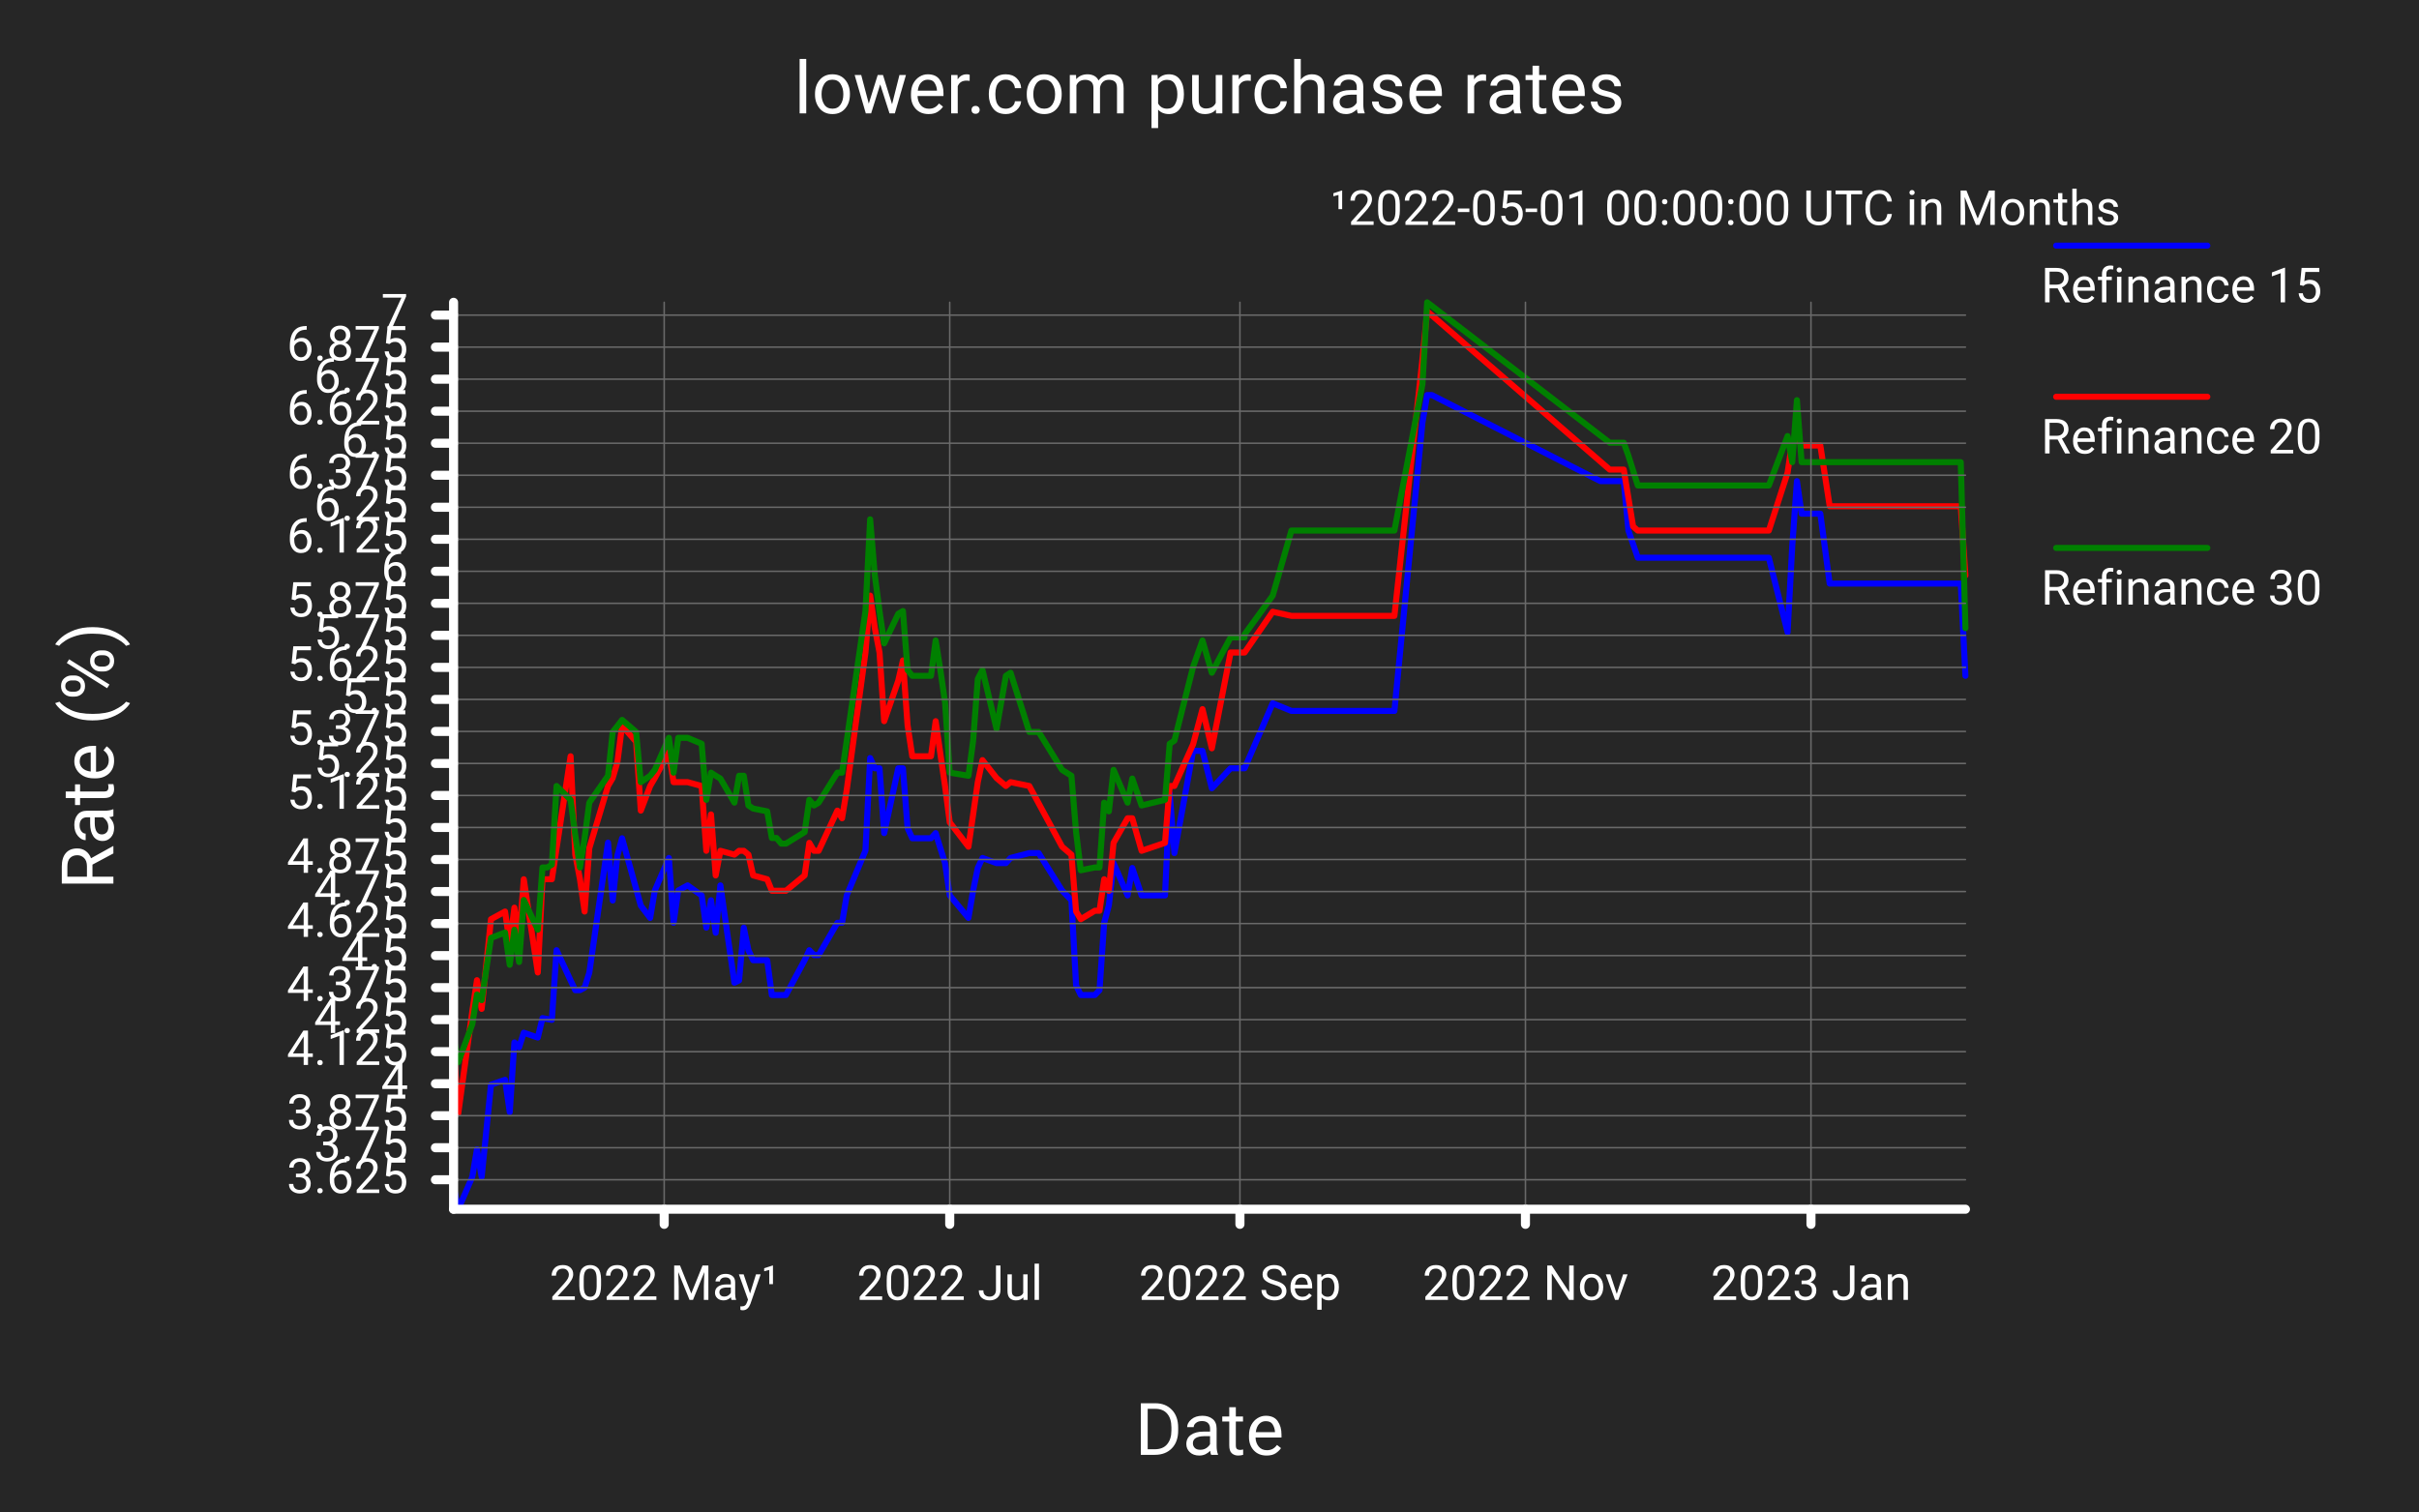
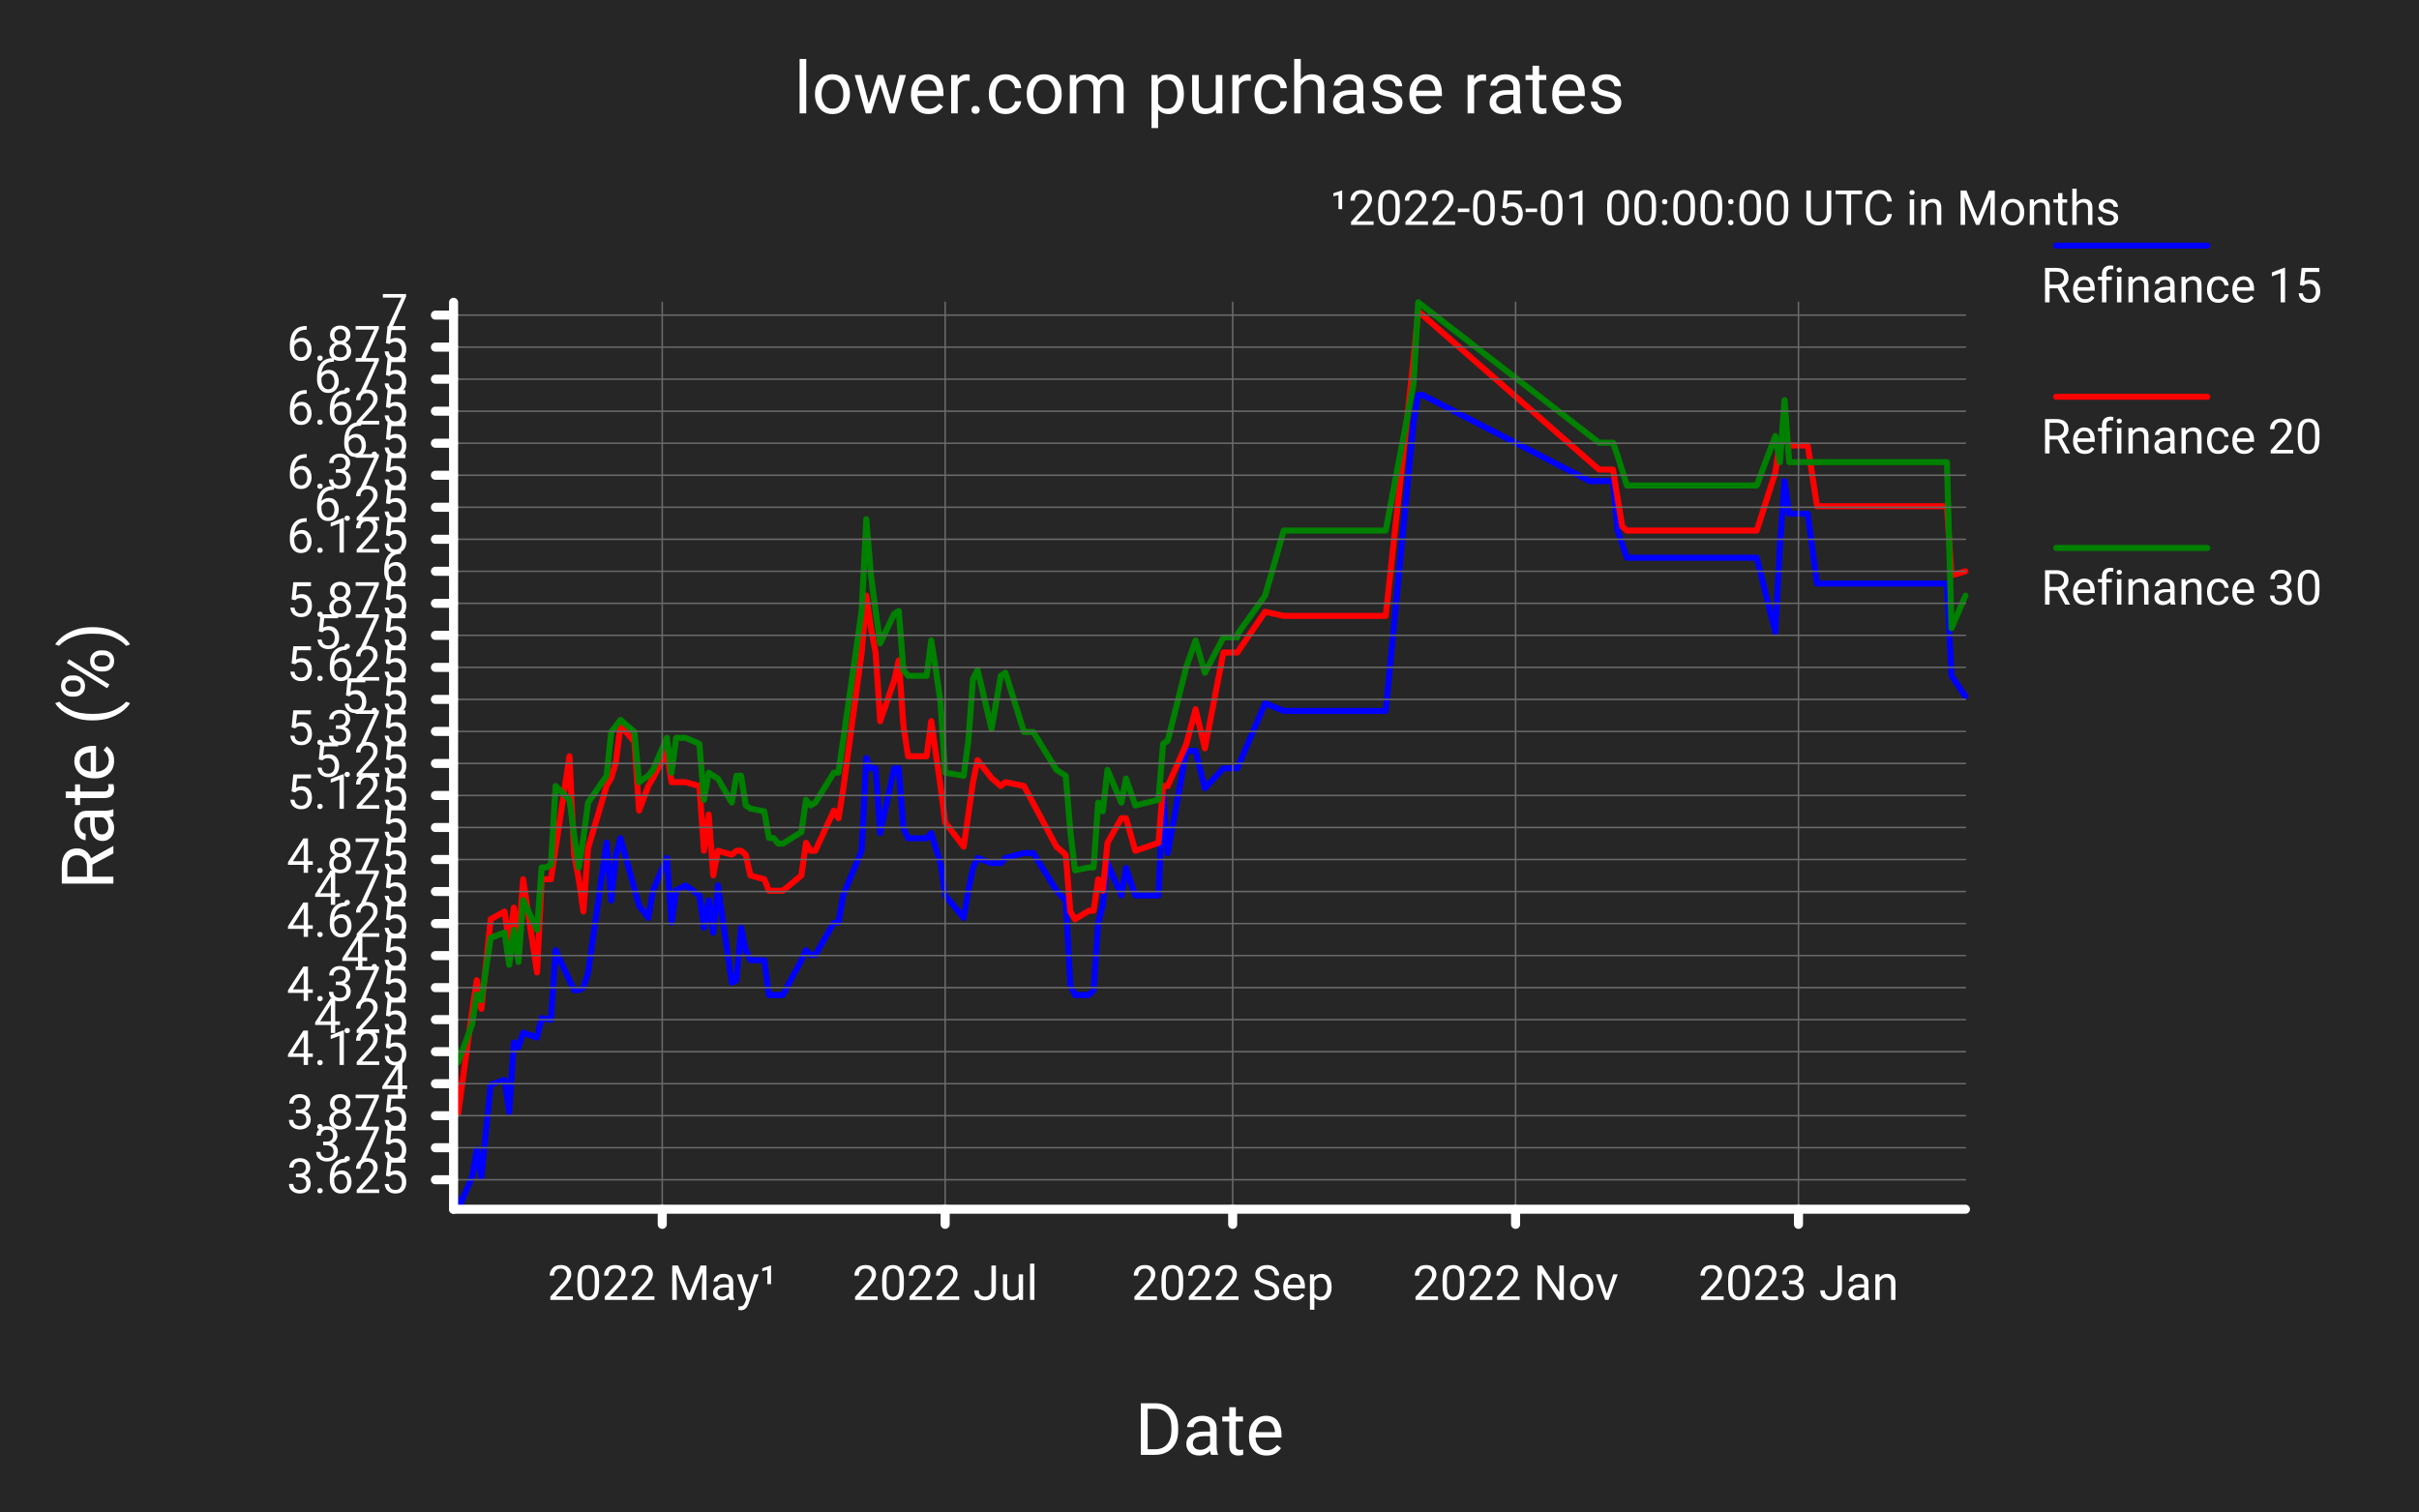
<svg xmlns="http://www.w3.org/2000/svg" class="poloto" width="800" height="500" viewBox="0 0 800 500">
  <style>.poloto{stroke-linecap:round;stroke-linejoin:round;font-family:Roboto,sans-serif;font-size:16px;}.poloto_background{fill:#262626;}.poloto_scatter{stroke-width:7}.poloto_tick_line{stroke:dimgray;stroke-width:0.5}.poloto_line{stroke-width:2}.poloto_text{fill: white;}.poloto_axis_lines{stroke: white;stroke-width:3;fill:none;stroke-dasharray:none}.poloto_title{font-size:24px;dominant-baseline:start;text-anchor:middle;}.poloto_xname{font-size:24px;dominant-baseline:start;text-anchor:middle;}.poloto_yname{font-size:24px;dominant-baseline:start;text-anchor:middle;}.poloto0stroke{stroke:blue;}.poloto1stroke{stroke:red;}.poloto2stroke{stroke:green;}.poloto3stroke{stroke:gold;}.poloto4stroke{stroke:aqua;}.poloto5stroke{stroke:lime;}.poloto6stroke{stroke:orange;}.poloto7stroke{stroke:chocolate;}.poloto0fill{fill:blue;}.poloto1fill{fill:red;}.poloto2fill{fill:green;}.poloto3fill{fill:gold;}.poloto4fill{fill:aqua;}.poloto5fill{fill:lime;}.poloto6fill{fill:orange;}.poloto7fill{fill:chocolate;}</style>
  <circle r="1e5" class="poloto_background" />
  <text class="poloto_text poloto_legend_text" x="675" y="100">Refinance 15</text>
  <line class="poloto_line poloto_legend_icon poloto0stroke poloto0legend" stroke="black" x1="680" x2="730" y1="81.25" y2="81.25" />
-   <path class="poloto_line poloto0stroke" fill="none" stroke="black" d=" M 150.00 392.46 L 151.55 400.00 L 156.19 389.32 L 157.74 380.17 L 159.29 389.32 L 159.29 389.32 L 162.38 358.81 L 167.03 357.20 L 168.58 367.88 L 170.12 344.83 L 171.67 346.44 L 173.22 341.61 L 177.86 343.22 L 179.41 336.78 L 179.41 336.78 L 182.51 337.37 L 184.06 314.32 L 188.70 324.32 L 190.25 327.54 L 191.80 327.54 L 193.34 326.69 L 194.89 321.78 L 201.08 278.73 L 202.63 297.88 L 204.18 283.05 L 205.73 277.29 L 205.73 277.29 L 211.92 299.58 L 215.02 303.64 L 216.56 294.58 L 221.21 283.81 L 222.76 305.25 L 224.30 294.58 L 224.30 294.58 L 227.40 292.88 L 232.04 296.19 L 233.59 306.86 L 233.59 306.86 L 235.14 297.80 L 236.69 308.56 L 238.24 292.88 L 242.88 325.08 L 244.43 324.32 L 245.98 306.86 L 245.98 306.86 L 247.52 314.32 L 249.07 317.63 L 253.72 317.63 L 255.26 329.15 L 256.81 329.15 L 258.36 329.15 L 259.91 329.15 L 266.10 317.63 L 267.65 314.32 L 269.20 315.93 L 270.74 315.93 L 270.74 315.93 L 276.93 305.25 L 278.48 305.25 L 280.03 296.19 L 286.22 281.36 L 287.77 250.76 L 289.32 254.15 L 290.87 254.15 L 292.41 275.59 L 297.06 254.15 L 298.61 254.15 L 300.15 273.90 L 301.70 277.29 L 307.89 277.29 L 309.44 275.59 L 310.99 280.59 L 312.54 285.51 L 314.09 296.19 L 320.28 303.64 L 321.83 294.58 L 323.37 287.12 L 324.92 283.81 L 329.57 285.51 L 332.66 285.51 L 334.21 283.81 L 340.40 282.20 L 340.40 282.20 L 340.40 282.20 L 340.40 282.20 L 340.40 282.20 L 340.40 282.20 L 343.50 282.20 L 343.50 282.20 L 343.50 282.20 L 343.50 282.20 L 343.50 282.20 L 343.50 282.20 L 351.24 294.58 L 354.33 297.80 L 355.88 325.93 L 357.43 329.15 L 362.07 329.15 L 363.62 327.54 L 365.17 305.25 L 366.72 299.49 L 368.27 285.51 L 372.91 296.19 L 372.91 296.19 L 374.46 287.12 L 377.55 296.19 L 377.55 296.19 L 385.29 296.19 L 386.84 262.46 L 388.39 282.20 L 394.58 248.39 L 397.68 248.39 L 397.68 248.39 L 400.77 260.76 L 406.97 254.15 L 406.97 254.15 L 406.97 254.15 L 406.97 254.15 L 406.97 254.15 L 406.97 254.15 L 406.97 254.15 L 406.97 254.15 L 406.97 254.15 L 411.61 254.15 L 420.90 232.63 L 427.09 235.17 L 427.09 235.17 L 431.73 235.17 L 437.93 235.17 L 439.47 235.17 L 439.47 235.17 L 439.47 235.17 L 439.47 235.17 L 439.47 235.17 L 459.60 235.17 L 461.15 235.17 L 470.43 139.75 L 471.98 130.68 L 473.53 130.68 L 529.26 159.15 L 535.45 159.15 L 537.00 159.15 L 538.54 175.51 L 541.64 184.49 L 541.64 184.49 L 547.83 184.49 L 549.38 184.49 L 550.93 184.49 L 552.48 184.49 L 557.12 184.49 L 558.67 184.49 L 561.76 184.49 L 563.31 184.49 L 567.96 184.49 L 569.50 184.49 L 569.50 184.49 L 574.15 184.49 L 578.79 184.49 L 580.34 184.49 L 581.89 184.49 L 583.44 184.49 L 584.98 184.49 L 591.18 209.15 L 592.72 180.68 L 594.27 159.15 L 595.82 169.92 L 600.46 169.92 L 602.01 169.92 L 602.01 169.92 L 605.11 193.05 L 606.66 193.05 L 611.30 193.05 L 612.85 193.05 L 614.40 193.05 L 615.94 193.05 L 617.49 193.05 L 617.49 193.05 L 617.49 193.05 L 617.49 193.05 L 625.23 193.05 L 628.33 193.05 L 632.97 193.05 L 634.52 193.05 L 637.62 193.05 L 639.16 193.05 L 645.36 193.05 L 646.90 193.05 L 648.45 193.05 L 650.00 223.56" />
+   <path class="poloto_line poloto0stroke" fill="none" stroke="black" d=" M 150.00 392.46 L 151.53 400.00 L 156.13 389.32 L 157.67 380.17 L 159.20 389.32 L 159.20 389.32 L 162.27 358.81 L 166.87 357.20 L 168.40 367.88 L 169.94 344.83 L 171.47 346.44 L 173.01 341.61 L 177.61 343.22 L 179.14 336.78 L 179.14 336.78 L 182.21 337.37 L 183.74 314.32 L 188.34 324.32 L 189.88 327.54 L 191.41 327.54 L 192.94 326.69 L 194.48 321.78 L 200.61 278.73 L 202.15 297.88 L 203.68 283.05 L 205.21 277.29 L 205.21 277.29 L 211.35 299.58 L 214.42 303.64 L 215.95 294.58 L 220.55 283.81 L 222.09 305.25 L 223.62 294.58 L 223.62 294.58 L 226.69 292.88 L 231.29 296.19 L 232.82 306.86 L 232.82 306.86 L 234.36 297.80 L 235.89 308.56 L 237.42 292.88 L 242.02 325.08 L 243.56 324.32 L 245.09 306.86 L 245.09 306.86 L 246.63 314.32 L 248.16 317.63 L 252.76 317.63 L 254.29 329.15 L 255.83 329.15 L 257.36 329.15 L 258.90 329.15 L 265.03 317.63 L 266.56 314.32 L 268.10 315.93 L 269.63 315.93 L 269.63 315.93 L 275.77 305.25 L 277.30 305.25 L 278.83 296.19 L 284.97 281.36 L 286.50 250.76 L 288.04 254.15 L 289.57 254.15 L 291.10 275.59 L 295.71 254.15 L 297.24 254.15 L 298.77 273.90 L 300.31 277.29 L 306.44 277.29 L 307.98 275.59 L 309.51 280.59 L 311.04 285.51 L 312.58 296.19 L 318.71 303.64 L 320.25 294.58 L 321.78 287.12 L 323.31 283.81 L 327.91 285.51 L 330.98 285.51 L 332.52 283.81 L 338.65 282.20 L 338.65 282.20 L 338.65 282.20 L 338.65 282.20 L 338.65 282.20 L 338.65 282.20 L 341.72 282.20 L 341.72 282.20 L 341.72 282.20 L 341.72 282.20 L 341.72 282.20 L 341.72 282.20 L 349.39 294.58 L 352.45 297.80 L 353.99 325.93 L 355.52 329.15 L 360.12 329.15 L 361.66 327.54 L 363.19 305.25 L 364.72 299.49 L 366.26 285.51 L 370.86 296.19 L 370.86 296.19 L 372.39 287.12 L 375.46 296.19 L 375.46 296.19 L 383.13 296.19 L 384.66 262.46 L 386.20 282.20 L 392.33 248.39 L 395.40 248.39 L 395.40 248.39 L 398.47 260.76 L 404.60 254.15 L 404.60 254.15 L 404.60 254.15 L 404.60 254.15 L 404.60 254.15 L 404.60 254.15 L 404.60 254.15 L 404.60 254.15 L 404.60 254.15 L 409.20 254.15 L 418.40 232.63 L 424.54 235.17 L 424.54 235.17 L 429.14 235.17 L 435.28 235.17 L 436.81 235.17 L 436.81 235.17 L 436.81 235.17 L 436.81 235.17 L 436.81 235.17 L 456.75 235.17 L 458.28 235.17 L 467.48 139.75 L 469.02 130.68 L 470.55 130.68 L 525.77 159.15 L 531.90 159.15 L 533.44 159.15 L 534.97 175.51 L 538.04 184.49 L 538.04 184.49 L 544.17 184.49 L 545.71 184.49 L 547.24 184.49 L 548.77 184.49 L 553.37 184.49 L 554.91 184.49 L 557.98 184.49 L 559.51 184.49 L 564.11 184.49 L 565.64 184.49 L 565.64 184.49 L 570.25 184.49 L 574.85 184.49 L 576.38 184.49 L 577.91 184.49 L 579.45 184.49 L 580.98 184.49 L 587.12 209.15 L 588.65 180.68 L 590.18 159.15 L 591.72 169.92 L 596.32 169.92 L 597.85 169.92 L 597.85 169.92 L 600.92 193.05 L 602.45 193.05 L 607.06 193.05 L 608.59 193.05 L 610.12 193.05 L 611.66 193.05 L 613.19 193.05 L 613.19 193.05 L 613.19 193.05 L 613.19 193.05 L 620.86 193.05 L 623.93 193.05 L 628.53 193.05 L 630.06 193.05 L 633.13 193.05 L 634.66 193.05 L 640.80 193.05 L 642.33 193.05 L 643.87 193.05 L 645.40 223.56 L 650.00 230.34" />
  <text class="poloto_text poloto_legend_text" x="675" y="150">Refinance 20</text>
  <line class="poloto_line poloto_legend_icon poloto1stroke poloto1legend" stroke="black" x1="680" x2="730" y1="131.25" y2="131.25" />
-   <path class="poloto_line poloto1stroke" fill="none" stroke="black" d=" M 150.00 345.68 L 151.55 368.31 L 156.19 334.58 L 157.74 324.24 L 159.29 333.73 L 159.29 333.73 L 162.38 304.07 L 167.03 301.53 L 168.58 312.29 L 170.12 300.25 L 171.67 311.02 L 173.22 290.85 L 177.86 321.69 L 179.41 290.85 L 179.41 290.85 L 182.51 290.85 L 182.51 290.85 L 188.70 250.17 L 190.25 282.71 L 191.80 290.85 L 193.34 301.53 L 194.89 280.59 L 201.08 260.00 L 202.63 257.37 L 204.18 252.12 L 205.73 240.08 L 210.37 245.34 L 211.92 268.14 L 215.02 260.00 L 216.56 257.37 L 221.21 248.81 L 222.76 258.73 L 224.30 258.73 L 224.30 258.73 L 227.40 258.73 L 232.04 260.00 L 233.59 281.44 L 233.59 281.44 L 235.14 269.41 L 236.69 289.58 L 238.24 281.44 L 242.88 282.71 L 244.43 281.44 L 245.98 281.44 L 245.98 281.44 L 247.52 282.71 L 249.07 289.58 L 253.72 290.85 L 255.26 294.66 L 256.81 294.66 L 258.36 294.66 L 259.91 294.66 L 266.10 289.58 L 267.65 278.81 L 269.20 281.44 L 270.74 281.44 L 270.74 281.44 L 276.93 268.14 L 278.48 270.68 L 280.03 261.27 L 286.22 215.85 L 287.77 197.03 L 289.32 207.80 L 290.87 215.85 L 292.41 238.56 L 297.06 225.17 L 298.61 218.47 L 300.15 239.92 L 301.70 250.17 L 307.89 250.17 L 309.44 238.56 L 310.99 249.32 L 312.54 260.00 L 314.09 272.03 L 320.28 280.08 L 321.83 269.41 L 323.37 258.73 L 324.92 251.44 L 329.57 257.37 L 332.66 260.00 L 334.21 258.73 L 340.40 260.00 L 340.40 260.00 L 340.40 260.00 L 340.40 260.00 L 340.40 260.00 L 340.40 260.00 L 340.40 260.00 L 340.40 260.00 L 340.40 260.00 L 340.40 260.00 L 340.40 260.00 L 340.40 260.00 L 351.24 280.08 L 354.33 282.71 L 355.88 301.53 L 357.43 304.07 L 362.07 301.27 L 363.62 301.27 L 365.17 290.85 L 366.72 294.66 L 368.27 278.81 L 372.91 270.68 L 372.91 270.68 L 374.46 270.68 L 377.55 281.44 L 377.55 281.44 L 385.29 278.81 L 386.84 260.00 L 388.39 260.00 L 394.58 246.19 L 397.68 234.58 L 397.68 234.58 L 400.77 247.54 L 406.97 215.85 L 406.97 215.85 L 406.97 215.85 L 406.97 215.85 L 406.97 215.85 L 406.97 215.85 L 406.97 215.85 L 406.97 215.85 L 406.97 215.85 L 411.61 215.85 L 420.90 202.37 L 427.09 203.73 L 430.19 203.73 L 431.73 203.73 L 431.73 203.73 L 439.47 203.73 L 441.02 203.73 L 441.02 203.73 L 441.02 203.73 L 441.02 203.73 L 459.60 203.73 L 461.15 203.73 L 470.43 118.81 L 471.98 102.97 L 471.98 102.97 L 532.35 155.34 L 535.45 155.34 L 537.00 155.34 L 540.09 174.15 L 541.64 175.51 L 541.64 175.51 L 547.83 175.51 L 549.38 175.51 L 550.93 175.51 L 552.48 175.51 L 557.12 175.51 L 558.67 175.51 L 561.76 175.51 L 563.31 175.51 L 567.96 175.51 L 569.50 175.51 L 569.50 175.51 L 574.15 175.51 L 578.79 175.51 L 580.34 175.51 L 581.89 175.51 L 583.44 175.51 L 584.98 175.51 L 591.18 156.36 L 592.72 145.93 L 594.27 144.58 L 595.82 147.37 L 600.46 147.37 L 602.01 147.37 L 602.01 147.37 L 605.11 167.46 L 606.66 167.46 L 611.30 167.46 L 612.85 167.46 L 614.40 167.46 L 615.94 167.46 L 617.49 167.46 L 617.49 167.46 L 623.68 167.46 L 623.68 167.46 L 625.23 167.46 L 628.33 167.46 L 632.97 167.46 L 634.52 167.46 L 637.62 167.46 L 639.16 167.46 L 645.36 167.46 L 646.90 167.46 L 648.45 167.46 L 650.00 190.34" />
+   <path class="poloto_line poloto1stroke" fill="none" stroke="black" d=" M 150.00 345.68 L 151.53 368.31 L 156.13 334.58 L 157.67 324.24 L 159.20 333.73 L 159.20 333.73 L 162.27 304.07 L 166.87 301.53 L 168.40 312.29 L 169.94 300.25 L 171.47 311.02 L 173.01 290.85 L 177.61 321.69 L 179.14 290.85 L 179.14 290.85 L 182.21 290.85 L 182.21 290.85 L 188.34 250.17 L 189.88 282.71 L 191.41 290.85 L 192.94 301.53 L 194.48 280.59 L 200.61 260.00 L 202.15 257.37 L 203.68 252.12 L 205.21 240.08 L 209.82 245.34 L 211.35 268.14 L 214.42 260.00 L 215.95 257.37 L 220.55 248.81 L 222.09 258.73 L 223.62 258.73 L 223.62 258.73 L 226.69 258.73 L 231.29 260.00 L 232.82 281.44 L 232.82 281.44 L 234.36 269.41 L 235.89 289.58 L 237.42 281.44 L 242.02 282.71 L 243.56 281.44 L 245.09 281.44 L 245.09 281.44 L 246.63 282.71 L 248.16 289.58 L 252.76 290.85 L 254.29 294.66 L 255.83 294.66 L 257.36 294.66 L 258.90 294.66 L 265.03 289.58 L 266.56 278.81 L 268.10 281.44 L 269.63 281.44 L 269.63 281.44 L 275.77 268.14 L 277.30 270.68 L 278.83 261.27 L 284.97 215.85 L 286.50 197.03 L 288.04 207.80 L 289.57 215.85 L 291.10 238.56 L 295.71 225.17 L 297.24 218.47 L 298.77 239.92 L 300.31 250.17 L 306.44 250.17 L 307.98 238.56 L 309.51 249.32 L 311.04 260.00 L 312.58 272.03 L 318.71 280.08 L 320.25 269.41 L 321.78 258.73 L 323.31 251.44 L 327.91 257.37 L 330.98 260.00 L 332.52 258.73 L 338.65 260.00 L 338.65 260.00 L 338.65 260.00 L 338.65 260.00 L 338.65 260.00 L 338.65 260.00 L 338.65 260.00 L 338.65 260.00 L 338.65 260.00 L 338.65 260.00 L 338.65 260.00 L 338.65 260.00 L 349.39 280.08 L 352.45 282.71 L 353.99 301.53 L 355.52 304.07 L 360.12 301.27 L 361.66 301.27 L 363.19 290.85 L 364.72 294.66 L 366.26 278.81 L 370.86 270.68 L 370.86 270.68 L 372.39 270.68 L 375.46 281.44 L 375.46 281.44 L 383.13 278.81 L 384.66 260.00 L 386.20 260.00 L 392.33 246.19 L 395.40 234.58 L 395.40 234.58 L 398.47 247.54 L 404.60 215.85 L 404.60 215.85 L 404.60 215.85 L 404.60 215.85 L 404.60 215.85 L 404.60 215.85 L 404.60 215.85 L 404.60 215.85 L 404.60 215.85 L 409.20 215.85 L 418.40 202.37 L 424.54 203.73 L 427.61 203.73 L 429.14 203.73 L 429.14 203.73 L 436.81 203.73 L 438.34 203.73 L 438.34 203.73 L 438.34 203.73 L 438.34 203.73 L 456.75 203.73 L 458.28 203.73 L 467.48 118.81 L 469.02 102.97 L 469.02 102.97 L 528.83 155.34 L 531.90 155.34 L 533.44 155.34 L 536.50 174.15 L 538.04 175.51 L 538.04 175.51 L 544.17 175.51 L 545.71 175.51 L 547.24 175.51 L 548.77 175.51 L 553.37 175.51 L 554.91 175.51 L 557.98 175.51 L 559.51 175.51 L 564.11 175.51 L 565.64 175.51 L 565.64 175.51 L 570.25 175.51 L 574.85 175.51 L 576.38 175.51 L 577.91 175.51 L 579.45 175.51 L 580.98 175.51 L 587.12 156.36 L 588.65 145.93 L 590.18 144.58 L 591.72 147.37 L 596.32 147.37 L 597.85 147.37 L 597.85 147.37 L 600.92 167.46 L 602.45 167.46 L 607.06 167.46 L 608.59 167.46 L 610.12 167.46 L 611.66 167.46 L 613.19 167.46 L 613.19 167.46 L 619.33 167.46 L 619.33 167.46 L 620.86 167.46 L 623.93 167.46 L 628.53 167.46 L 630.06 167.46 L 633.13 167.46 L 634.66 167.46 L 640.80 167.46 L 642.33 167.46 L 643.87 167.46 L 645.40 190.34 L 650.00 188.98" />
  <text class="poloto_text poloto_legend_text" x="675" y="200">Refinance 30</text>
  <line class="poloto_line poloto_legend_icon poloto2stroke poloto2legend" stroke="black" x1="680" x2="730" y1="181.25" y2="181.25" />
-   <path class="poloto_line poloto2stroke" fill="none" stroke="black" d=" M 150.00 343.31 L 151.55 351.36 L 156.19 338.81 L 157.74 328.98 L 159.29 330.85 L 159.29 330.85 L 162.38 310.25 L 167.03 308.47 L 168.58 319.15 L 170.12 307.54 L 171.67 318.22 L 173.22 297.71 L 177.86 307.54 L 179.41 286.95 L 180.96 286.95 L 182.51 286.02 L 184.06 260.00 L 188.70 264.58 L 190.25 276.27 L 191.80 286.95 L 193.34 277.20 L 194.89 265.51 L 201.08 256.61 L 202.63 242.12 L 204.18 240.17 L 205.73 238.14 L 210.37 242.12 L 211.92 258.73 L 215.02 256.61 L 216.56 254.66 L 221.21 244.07 L 222.76 255.59 L 224.30 244.07 L 224.30 244.07 L 227.40 244.07 L 232.04 246.02 L 233.59 264.58 L 233.59 264.58 L 235.14 255.59 L 236.69 256.61 L 238.24 257.54 L 242.88 265.51 L 244.43 256.61 L 245.98 256.61 L 245.98 256.61 L 247.52 266.44 L 249.07 267.46 L 253.72 268.39 L 255.26 277.20 L 256.81 277.20 L 258.36 279.07 L 259.91 279.07 L 266.10 275.25 L 267.65 264.58 L 269.20 266.44 L 270.74 265.51 L 270.74 265.51 L 276.93 255.59 L 278.48 255.59 L 280.03 245.00 L 286.22 202.12 L 287.77 171.78 L 289.32 190.34 L 290.87 202.12 L 292.41 212.80 L 297.06 203.05 L 298.61 202.12 L 300.15 221.61 L 301.70 223.56 L 307.89 223.56 L 309.44 211.86 L 310.99 221.61 L 312.54 232.29 L 314.09 255.59 L 320.28 256.61 L 321.83 245.00 L 323.37 224.58 L 324.92 221.61 L 329.57 241.10 L 332.66 223.56 L 334.21 222.54 L 340.40 242.12 L 340.40 242.12 L 340.40 242.12 L 340.40 242.12 L 340.40 242.12 L 340.40 242.12 L 343.50 242.12 L 343.50 242.12 L 343.50 242.12 L 343.50 242.12 L 343.50 242.12 L 343.50 242.12 L 351.24 254.66 L 354.33 256.61 L 355.88 275.25 L 357.43 287.88 L 362.07 286.95 L 363.62 286.95 L 365.17 265.51 L 366.72 268.39 L 368.27 254.66 L 372.91 265.51 L 372.91 265.51 L 374.46 257.54 L 377.55 266.44 L 377.55 266.44 L 385.29 264.58 L 386.84 246.02 L 388.39 245.00 L 394.58 220.59 L 397.68 211.86 L 397.68 211.86 L 400.77 222.54 L 406.97 210.85 L 406.97 210.85 L 406.97 210.85 L 406.97 210.85 L 406.97 210.85 L 406.97 210.85 L 406.97 210.85 L 406.97 210.85 L 411.61 210.85 L 411.61 209.83 L 420.90 197.03 L 427.09 175.51 L 427.09 175.51 L 431.73 175.51 L 431.73 175.51 L 439.47 175.51 L 441.02 175.51 L 441.02 175.51 L 441.02 175.51 L 441.02 175.51 L 459.60 175.51 L 461.15 175.51 L 470.43 127.03 L 471.98 100.00 L 471.98 100.00 L 532.35 146.44 L 535.45 146.44 L 537.00 146.44 L 538.54 150.76 L 541.64 160.59 L 541.64 160.59 L 547.83 160.59 L 549.38 160.59 L 550.93 160.59 L 552.48 160.59 L 557.12 160.59 L 558.67 160.59 L 561.76 160.59 L 563.31 160.59 L 567.96 160.59 L 569.50 160.59 L 569.50 160.59 L 574.15 160.59 L 578.79 160.59 L 580.34 160.59 L 581.89 160.59 L 583.44 160.59 L 584.98 160.59 L 591.18 144.24 L 592.72 152.88 L 594.27 132.37 L 595.82 152.88 L 600.46 152.88 L 602.01 152.88 L 602.01 152.88 L 605.11 152.88 L 606.66 152.88 L 611.30 152.88 L 612.85 152.88 L 614.40 152.88 L 615.94 152.88 L 617.49 152.88 L 617.49 152.88 L 623.68 152.88 L 623.68 152.88 L 625.23 152.88 L 628.33 152.88 L 632.97 152.88 L 634.52 152.88 L 637.62 152.88 L 639.16 152.88 L 645.36 152.88 L 646.90 152.88 L 648.45 152.88 L 650.00 207.80" />
+   <path class="poloto_line poloto2stroke" fill="none" stroke="black" d=" M 150.00 343.31 L 151.53 351.36 L 156.13 338.81 L 157.67 328.98 L 159.20 330.85 L 159.20 330.85 L 162.27 310.25 L 166.87 308.47 L 168.40 319.15 L 169.94 307.54 L 171.47 318.22 L 173.01 297.71 L 177.61 307.54 L 179.14 286.95 L 180.67 286.95 L 182.21 286.02 L 183.74 260.00 L 188.34 264.58 L 189.88 276.27 L 191.41 286.95 L 192.94 277.20 L 194.48 265.51 L 200.61 256.61 L 202.15 242.12 L 203.68 240.17 L 205.21 238.14 L 209.82 242.12 L 211.35 258.73 L 214.42 256.61 L 215.95 254.66 L 220.55 244.07 L 222.09 255.59 L 223.62 244.07 L 223.62 244.07 L 226.69 244.07 L 231.29 246.02 L 232.82 264.58 L 232.82 264.58 L 234.36 255.59 L 235.89 256.61 L 237.42 257.54 L 242.02 265.51 L 243.56 256.61 L 245.09 256.61 L 245.09 256.61 L 246.63 266.44 L 248.16 267.46 L 252.76 268.39 L 254.29 277.20 L 255.83 277.20 L 257.36 279.07 L 258.90 279.07 L 265.03 275.25 L 266.56 264.58 L 268.10 266.44 L 269.63 265.51 L 269.63 265.51 L 275.77 255.59 L 277.30 255.59 L 278.83 245.00 L 284.97 202.12 L 286.50 171.78 L 288.04 190.34 L 289.57 202.12 L 291.10 212.80 L 295.71 203.05 L 297.24 202.12 L 298.77 221.61 L 300.31 223.56 L 306.44 223.56 L 307.98 211.86 L 309.51 221.61 L 311.04 232.29 L 312.58 255.59 L 318.71 256.61 L 320.25 245.00 L 321.78 224.58 L 323.31 221.61 L 327.91 241.10 L 330.98 223.56 L 332.52 222.54 L 338.65 242.12 L 338.65 242.12 L 338.65 242.12 L 338.65 242.12 L 338.65 242.12 L 338.65 242.12 L 341.72 242.12 L 341.72 242.12 L 341.72 242.12 L 341.72 242.12 L 341.72 242.12 L 341.72 242.12 L 349.39 254.66 L 352.45 256.61 L 353.99 275.25 L 355.52 287.88 L 360.12 286.95 L 361.66 286.95 L 363.19 265.51 L 364.72 268.39 L 366.26 254.66 L 370.86 265.51 L 370.86 265.51 L 372.39 257.54 L 375.46 266.44 L 375.46 266.44 L 383.13 264.58 L 384.66 246.02 L 386.20 245.00 L 392.33 220.59 L 395.40 211.86 L 395.40 211.86 L 398.47 222.54 L 404.60 210.85 L 404.60 210.85 L 404.60 210.85 L 404.60 210.85 L 404.60 210.85 L 404.60 210.85 L 404.60 210.85 L 404.60 210.85 L 409.20 210.85 L 409.20 209.83 L 418.40 197.03 L 424.54 175.51 L 424.54 175.51 L 429.14 175.51 L 429.14 175.51 L 436.81 175.51 L 438.34 175.51 L 438.34 175.51 L 438.34 175.51 L 438.34 175.51 L 456.75 175.51 L 458.28 175.51 L 467.48 127.03 L 469.02 100.00 L 469.02 100.00 L 528.83 146.44 L 531.90 146.44 L 533.44 146.44 L 534.97 150.76 L 538.04 160.59 L 538.04 160.59 L 544.17 160.59 L 545.71 160.59 L 547.24 160.59 L 548.77 160.59 L 553.37 160.59 L 554.91 160.59 L 557.98 160.59 L 559.51 160.59 L 564.11 160.59 L 565.64 160.59 L 565.64 160.59 L 570.25 160.59 L 574.85 160.59 L 576.38 160.59 L 577.91 160.59 L 579.45 160.59 L 580.98 160.59 L 587.12 144.24 L 588.65 152.88 L 590.18 132.37 L 591.72 152.88 L 596.32 152.88 L 597.85 152.88 L 597.85 152.88 L 600.92 152.88 L 602.45 152.88 L 607.06 152.88 L 608.59 152.88 L 610.12 152.88 L 611.66 152.88 L 613.19 152.88 L 613.19 152.88 L 619.33 152.88 L 619.33 152.88 L 620.86 152.88 L 623.93 152.88 L 628.53 152.88 L 630.06 152.88 L 633.13 152.88 L 634.66 152.88 L 640.80 152.88 L 642.33 152.88 L 643.87 152.88 L 645.40 207.80 L 650.00 197.03" />
  <text class="poloto_labels poloto_text poloto_title" x="400" y="37.5">lower.com purchase rates</text>
  <text class="poloto_labels poloto_text poloto_xname" x="400" y="481.25">Date</text>
  <text class="poloto_labels poloto_text poloto_yname" transform="rotate(-90,37.5,250)" x="37.5" y="250">Rate (%)</text>
  <text class="poloto_tick_labels poloto_text" dominant-baseline="middle" text-anchor="start" x="150" y="70" />
  <line class="poloto_axis_lines" stroke="black" x1="150" x2="144" y1="390.254" y2="390.254" />
  <line class="poloto_tick_line" stroke="black" x1="150" x2="650" y1="390.254" y2="390.254" />
  <text class="poloto_tick_labels poloto_text" dominant-baseline="middle" text-anchor="end" x="135" y="390.254">3.625</text>
  <line class="poloto_axis_lines" stroke="black" x1="150" x2="144" y1="379.661" y2="379.661" />
  <line class="poloto_tick_line" stroke="black" x1="150" x2="650" y1="379.661" y2="379.661" />
  <text class="poloto_tick_labels poloto_text" dominant-baseline="middle" text-anchor="end" x="135" y="379.661">3.75</text>
  <line class="poloto_axis_lines" stroke="black" x1="150" x2="144" y1="369.068" y2="369.068" />
  <line class="poloto_tick_line" stroke="black" x1="150" x2="650" y1="369.068" y2="369.068" />
  <text class="poloto_tick_labels poloto_text" dominant-baseline="middle" text-anchor="end" x="135" y="369.068">3.875</text>
  <line class="poloto_axis_lines" stroke="black" x1="150" x2="144" y1="358.475" y2="358.475" />
  <line class="poloto_tick_line" stroke="black" x1="150" x2="650" y1="358.475" y2="358.475" />
  <text class="poloto_tick_labels poloto_text" dominant-baseline="middle" text-anchor="end" x="135" y="358.475">4</text>
  <line class="poloto_axis_lines" stroke="black" x1="150" x2="144" y1="347.881" y2="347.881" />
  <line class="poloto_tick_line" stroke="black" x1="150" x2="650" y1="347.881" y2="347.881" />
  <text class="poloto_tick_labels poloto_text" dominant-baseline="middle" text-anchor="end" x="135" y="347.881">4.125</text>
  <line class="poloto_axis_lines" stroke="black" x1="150" x2="144" y1="337.288" y2="337.288" />
  <line class="poloto_tick_line" stroke="black" x1="150" x2="650" y1="337.288" y2="337.288" />
  <text class="poloto_tick_labels poloto_text" dominant-baseline="middle" text-anchor="end" x="135" y="337.288">4.25</text>
  <line class="poloto_axis_lines" stroke="black" x1="150" x2="144" y1="326.695" y2="326.695" />
  <line class="poloto_tick_line" stroke="black" x1="150" x2="650" y1="326.695" y2="326.695" />
  <text class="poloto_tick_labels poloto_text" dominant-baseline="middle" text-anchor="end" x="135" y="326.695">4.375</text>
  <line class="poloto_axis_lines" stroke="black" x1="150" x2="144" y1="316.102" y2="316.102" />
  <line class="poloto_tick_line" stroke="black" x1="150" x2="650" y1="316.102" y2="316.102" />
  <text class="poloto_tick_labels poloto_text" dominant-baseline="middle" text-anchor="end" x="135" y="316.102">4.5</text>
  <line class="poloto_axis_lines" stroke="black" x1="150" x2="144" y1="305.508" y2="305.508" />
  <line class="poloto_tick_line" stroke="black" x1="150" x2="650" y1="305.508" y2="305.508" />
  <text class="poloto_tick_labels poloto_text" dominant-baseline="middle" text-anchor="end" x="135" y="305.508">4.625</text>
  <line class="poloto_axis_lines" stroke="black" x1="150" x2="144" y1="294.915" y2="294.915" />
  <line class="poloto_tick_line" stroke="black" x1="150" x2="650" y1="294.915" y2="294.915" />
  <text class="poloto_tick_labels poloto_text" dominant-baseline="middle" text-anchor="end" x="135" y="294.915">4.75</text>
  <line class="poloto_axis_lines" stroke="black" x1="150" x2="144" y1="284.322" y2="284.322" />
  <line class="poloto_tick_line" stroke="black" x1="150" x2="650" y1="284.322" y2="284.322" />
  <text class="poloto_tick_labels poloto_text" dominant-baseline="middle" text-anchor="end" x="135" y="284.322">4.875</text>
  <line class="poloto_axis_lines" stroke="black" x1="150" x2="144" y1="273.729" y2="273.729" />
  <line class="poloto_tick_line" stroke="black" x1="150" x2="650" y1="273.729" y2="273.729" />
  <text class="poloto_tick_labels poloto_text" dominant-baseline="middle" text-anchor="end" x="135" y="273.729">5</text>
  <line class="poloto_axis_lines" stroke="black" x1="150" x2="144" y1="263.136" y2="263.136" />
  <line class="poloto_tick_line" stroke="black" x1="150" x2="650" y1="263.136" y2="263.136" />
  <text class="poloto_tick_labels poloto_text" dominant-baseline="middle" text-anchor="end" x="135" y="263.136">5.125</text>
  <line class="poloto_axis_lines" stroke="black" x1="150" x2="144" y1="252.542" y2="252.542" />
  <line class="poloto_tick_line" stroke="black" x1="150" x2="650" y1="252.542" y2="252.542" />
  <text class="poloto_tick_labels poloto_text" dominant-baseline="middle" text-anchor="end" x="135" y="252.542">5.25</text>
  <line class="poloto_axis_lines" stroke="black" x1="150" x2="144" y1="241.949" y2="241.949" />
  <line class="poloto_tick_line" stroke="black" x1="150" x2="650" y1="241.949" y2="241.949" />
  <text class="poloto_tick_labels poloto_text" dominant-baseline="middle" text-anchor="end" x="135" y="241.949">5.375</text>
  <line class="poloto_axis_lines" stroke="black" x1="150" x2="144" y1="231.356" y2="231.356" />
  <line class="poloto_tick_line" stroke="black" x1="150" x2="650" y1="231.356" y2="231.356" />
  <text class="poloto_tick_labels poloto_text" dominant-baseline="middle" text-anchor="end" x="135" y="231.356">5.5</text>
  <line class="poloto_axis_lines" stroke="black" x1="150" x2="144" y1="220.763" y2="220.763" />
  <line class="poloto_tick_line" stroke="black" x1="150" x2="650" y1="220.763" y2="220.763" />
  <text class="poloto_tick_labels poloto_text" dominant-baseline="middle" text-anchor="end" x="135" y="220.763">5.625</text>
  <line class="poloto_axis_lines" stroke="black" x1="150" x2="144" y1="210.169" y2="210.169" />
  <line class="poloto_tick_line" stroke="black" x1="150" x2="650" y1="210.169" y2="210.169" />
  <text class="poloto_tick_labels poloto_text" dominant-baseline="middle" text-anchor="end" x="135" y="210.169">5.75</text>
  <line class="poloto_axis_lines" stroke="black" x1="150" x2="144" y1="199.576" y2="199.576" />
  <line class="poloto_tick_line" stroke="black" x1="150" x2="650" y1="199.576" y2="199.576" />
  <text class="poloto_tick_labels poloto_text" dominant-baseline="middle" text-anchor="end" x="135" y="199.576">5.875</text>
  <line class="poloto_axis_lines" stroke="black" x1="150" x2="144" y1="188.983" y2="188.983" />
  <line class="poloto_tick_line" stroke="black" x1="150" x2="650" y1="188.983" y2="188.983" />
  <text class="poloto_tick_labels poloto_text" dominant-baseline="middle" text-anchor="end" x="135" y="188.983">6</text>
  <line class="poloto_axis_lines" stroke="black" x1="150" x2="144" y1="178.39" y2="178.39" />
  <line class="poloto_tick_line" stroke="black" x1="150" x2="650" y1="178.39" y2="178.39" />
  <text class="poloto_tick_labels poloto_text" dominant-baseline="middle" text-anchor="end" x="135" y="178.39">6.125</text>
  <line class="poloto_axis_lines" stroke="black" x1="150" x2="144" y1="167.797" y2="167.797" />
  <line class="poloto_tick_line" stroke="black" x1="150" x2="650" y1="167.797" y2="167.797" />
  <text class="poloto_tick_labels poloto_text" dominant-baseline="middle" text-anchor="end" x="135" y="167.797">6.25</text>
  <line class="poloto_axis_lines" stroke="black" x1="150" x2="144" y1="157.203" y2="157.203" />
  <line class="poloto_tick_line" stroke="black" x1="150" x2="650" y1="157.203" y2="157.203" />
  <text class="poloto_tick_labels poloto_text" dominant-baseline="middle" text-anchor="end" x="135" y="157.203">6.375</text>
  <line class="poloto_axis_lines" stroke="black" x1="150" x2="144" y1="146.61" y2="146.61" />
  <line class="poloto_tick_line" stroke="black" x1="150" x2="650" y1="146.61" y2="146.61" />
  <text class="poloto_tick_labels poloto_text" dominant-baseline="middle" text-anchor="end" x="135" y="146.61">6.5</text>
  <line class="poloto_axis_lines" stroke="black" x1="150" x2="144" y1="136.017" y2="136.017" />
  <line class="poloto_tick_line" stroke="black" x1="150" x2="650" y1="136.017" y2="136.017" />
  <text class="poloto_tick_labels poloto_text" dominant-baseline="middle" text-anchor="end" x="135" y="136.017">6.625</text>
  <line class="poloto_axis_lines" stroke="black" x1="150" x2="144" y1="125.424" y2="125.424" />
  <line class="poloto_tick_line" stroke="black" x1="150" x2="650" y1="125.424" y2="125.424" />
  <text class="poloto_tick_labels poloto_text" dominant-baseline="middle" text-anchor="end" x="135" y="125.424">6.75</text>
  <line class="poloto_axis_lines" stroke="black" x1="150" x2="144" y1="114.831" y2="114.831" />
  <line class="poloto_tick_line" stroke="black" x1="150" x2="650" y1="114.831" y2="114.831" />
  <text class="poloto_tick_labels poloto_text" dominant-baseline="middle" text-anchor="end" x="135" y="114.831">6.875</text>
  <line class="poloto_axis_lines" stroke="black" x1="150" x2="144" y1="104.237" y2="104.237" />
  <line class="poloto_tick_line" stroke="black" x1="150" x2="650" y1="104.237" y2="104.237" />
  <text class="poloto_tick_labels poloto_text" dominant-baseline="middle" text-anchor="end" x="135" y="104.237">7</text>
  <text class="poloto_tick_labels poloto_text" dominant-baseline="middle" text-anchor="start" x="440" y="70">¹2022-05-01 00:00:00 UTC in Months</text>
-   <line class="poloto_axis_lines" stroke="black" x1="219.659" x2="219.659" y1="400" y2="405" />
-   <line class="poloto_tick_line" stroke="black" x1="219.659" x2="219.659" y1="400" y2="100" />
-   <text class="poloto_tick_labels poloto_text" dominant-baseline="start" text-anchor="middle" x="219.659" y="430">2022 May¹</text>
-   <line class="poloto_axis_lines" stroke="black" x1="314.087" x2="314.087" y1="400" y2="405" />
-   <line class="poloto_tick_line" stroke="black" x1="314.087" x2="314.087" y1="400" y2="100" />
-   <text class="poloto_tick_labels poloto_text" dominant-baseline="start" text-anchor="middle" x="314.087" y="430">2022 Jul</text>
-   <line class="poloto_axis_lines" stroke="black" x1="410.062" x2="410.062" y1="400" y2="405" />
-   <line class="poloto_tick_line" stroke="black" x1="410.062" x2="410.062" y1="400" y2="100" />
-   <text class="poloto_tick_labels poloto_text" dominant-baseline="start" text-anchor="middle" x="410.062" y="430">2022 Sep</text>
-   <line class="poloto_axis_lines" stroke="black" x1="504.489" x2="504.489" y1="400" y2="405" />
-   <line class="poloto_tick_line" stroke="black" x1="504.489" x2="504.489" y1="400" y2="100" />
-   <text class="poloto_tick_labels poloto_text" dominant-baseline="start" text-anchor="middle" x="504.489" y="430">2022 Nov</text>
-   <line class="poloto_axis_lines" stroke="black" x1="598.916" x2="598.916" y1="400" y2="405" />
-   <line class="poloto_tick_line" stroke="black" x1="598.916" x2="598.916" y1="400" y2="100" />
-   <text class="poloto_tick_labels poloto_text" dominant-baseline="start" text-anchor="middle" x="598.916" y="430">2023 Jan</text>
+   <line class="poloto_axis_lines" stroke="black" x1="219.018" x2="219.018" y1="400" y2="405" />
+   <line class="poloto_tick_line" stroke="black" x1="219.018" x2="219.018" y1="400" y2="100" />
+   <text class="poloto_tick_labels poloto_text" dominant-baseline="start" text-anchor="middle" x="219.018" y="430">2022 May¹</text>
+   <line class="poloto_axis_lines" stroke="black" x1="312.577" x2="312.577" y1="400" y2="405" />
+   <line class="poloto_tick_line" stroke="black" x1="312.577" x2="312.577" y1="400" y2="100" />
+   <text class="poloto_tick_labels poloto_text" dominant-baseline="start" text-anchor="middle" x="312.577" y="430">2022 Jul</text>
+   <line class="poloto_axis_lines" stroke="black" x1="407.669" x2="407.669" y1="400" y2="405" />
+   <line class="poloto_tick_line" stroke="black" x1="407.669" x2="407.669" y1="400" y2="100" />
+   <text class="poloto_tick_labels poloto_text" dominant-baseline="start" text-anchor="middle" x="407.669" y="430">2022 Sep</text>
+   <line class="poloto_axis_lines" stroke="black" x1="501.227" x2="501.227" y1="400" y2="405" />
+   <line class="poloto_tick_line" stroke="black" x1="501.227" x2="501.227" y1="400" y2="100" />
+   <text class="poloto_tick_labels poloto_text" dominant-baseline="start" text-anchor="middle" x="501.227" y="430">2022 Nov</text>
+   <line class="poloto_axis_lines" stroke="black" x1="594.785" x2="594.785" y1="400" y2="405" />
+   <line class="poloto_tick_line" stroke="black" x1="594.785" x2="594.785" y1="400" y2="100" />
+   <text class="poloto_tick_labels poloto_text" dominant-baseline="start" text-anchor="middle" x="594.785" y="430">2023 Jan</text>
  <path stroke="black" fill="none" class="poloto_axis_lines" d=" M 150 400 L 650 400" />
  <path stroke="black" fill="none" class="poloto_axis_lines" d=" M 150 400 L 150 100" />
</svg>
